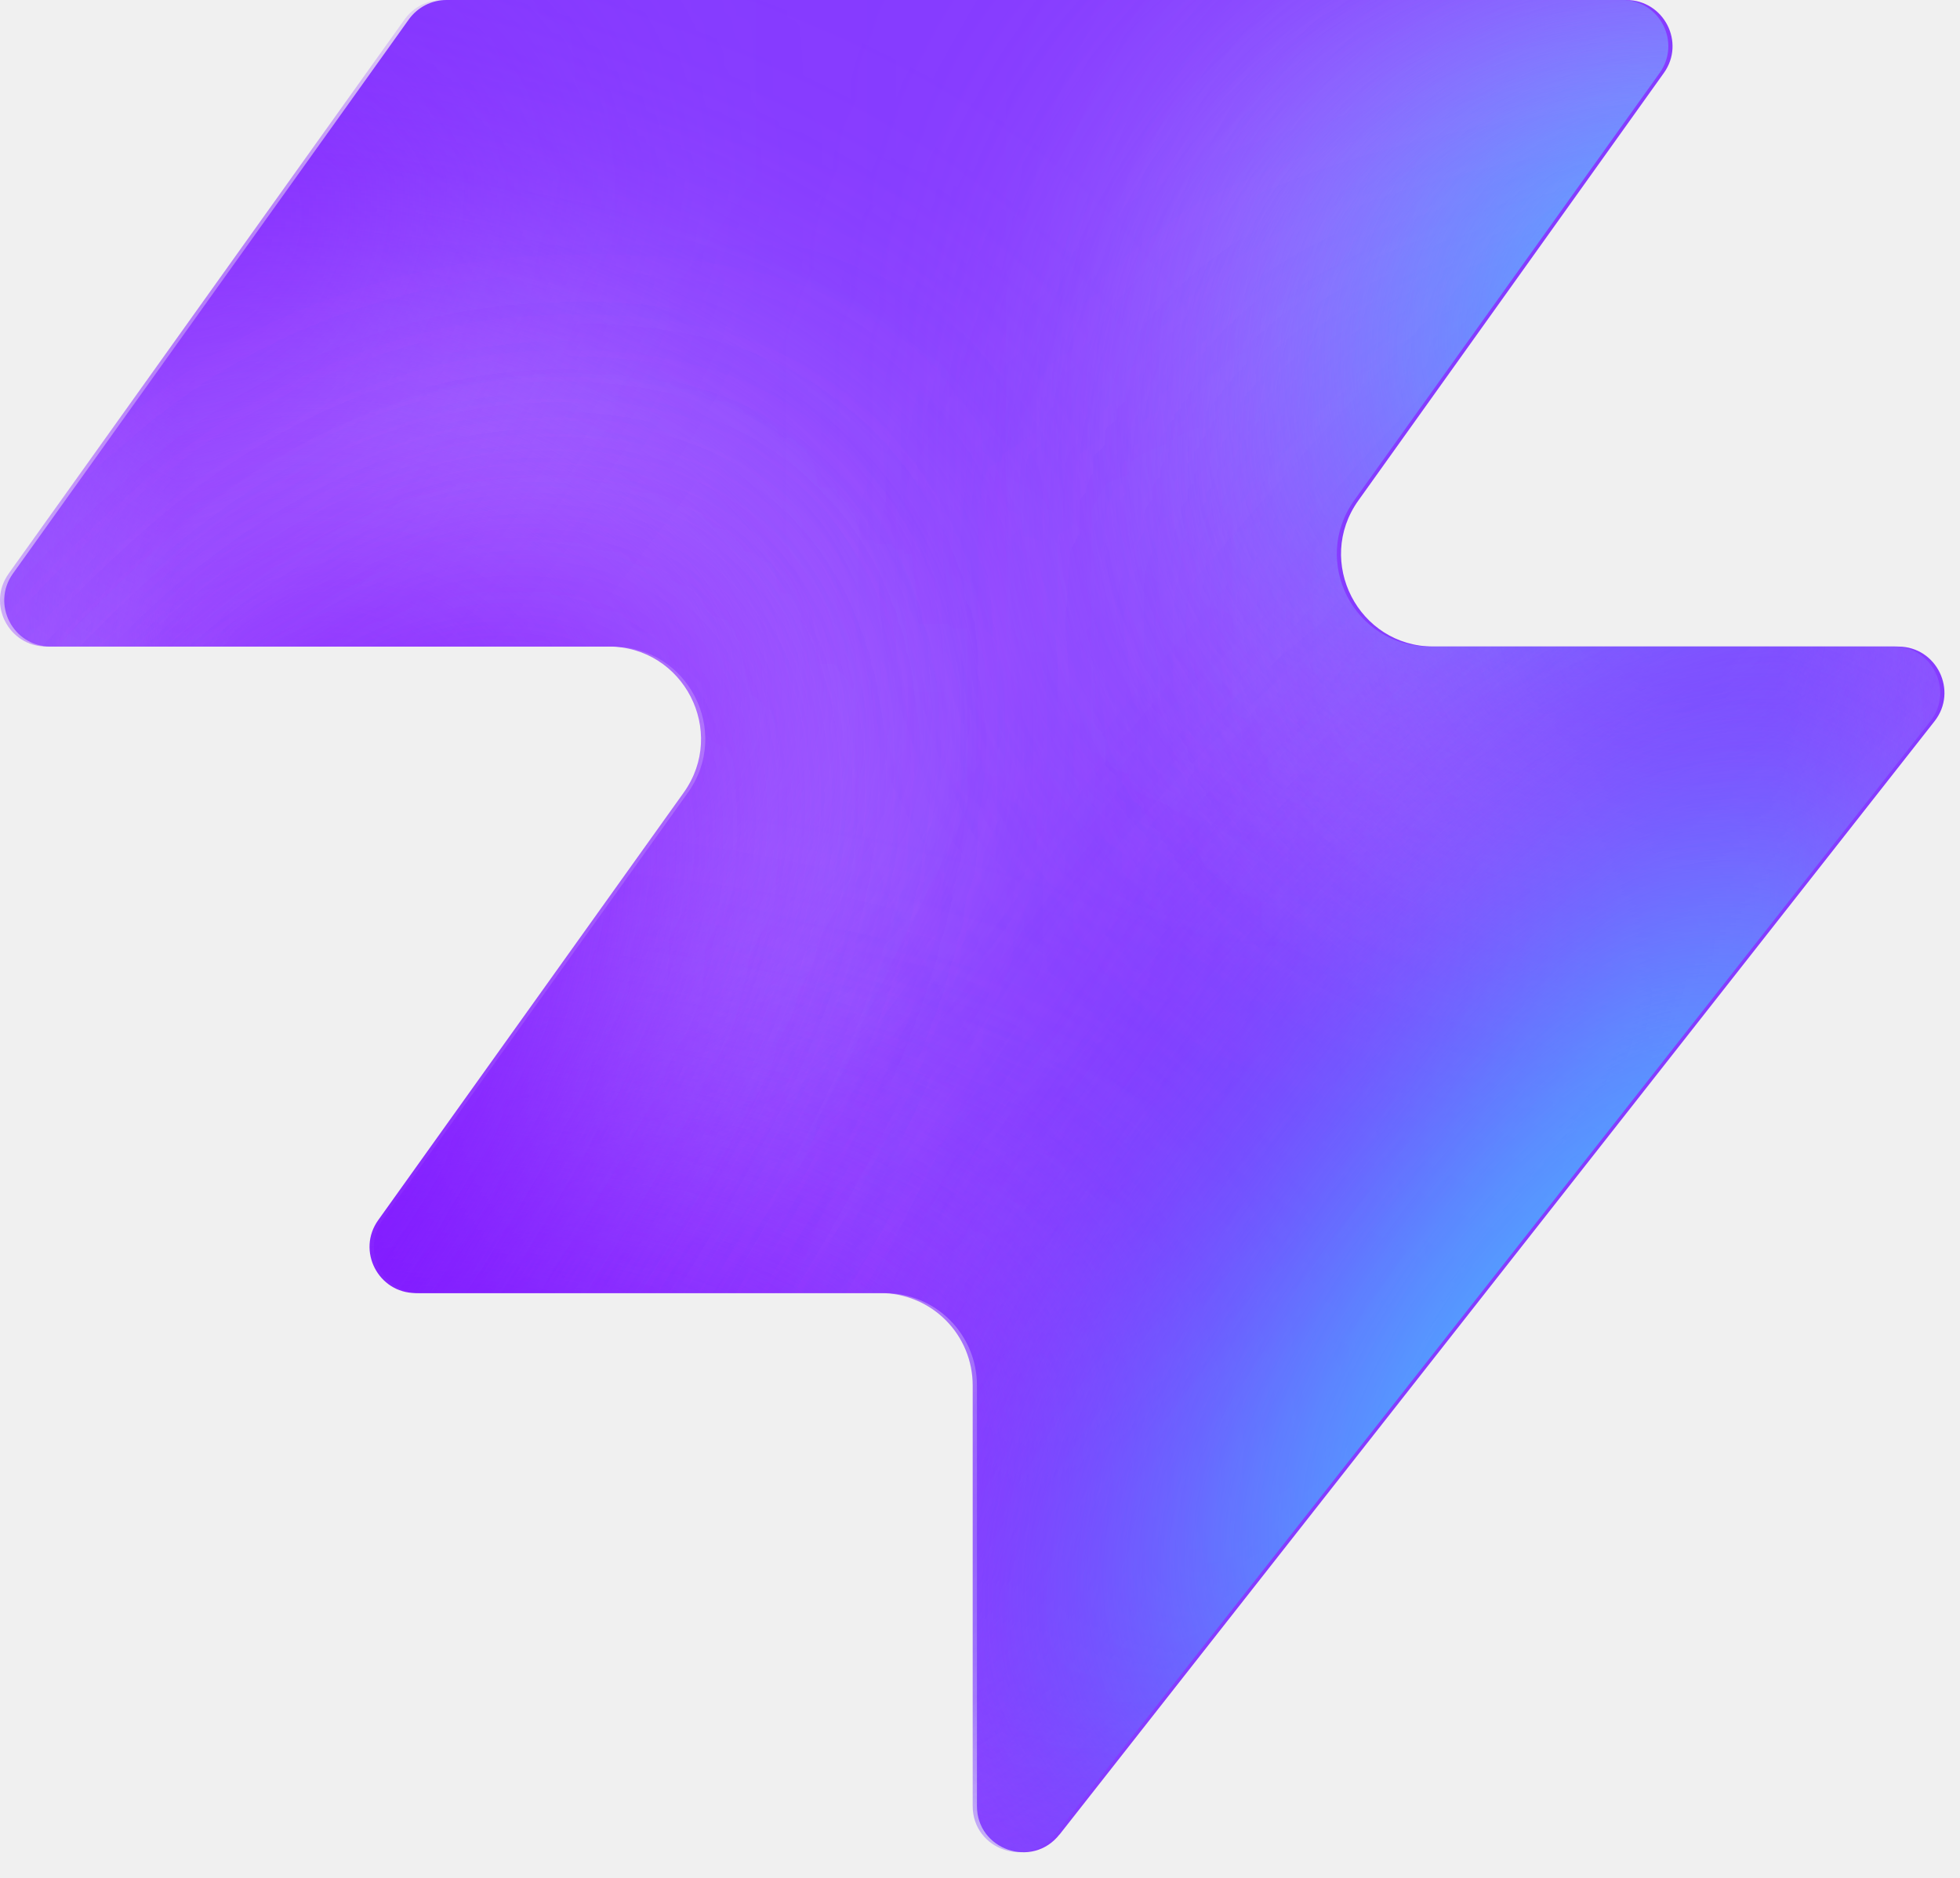
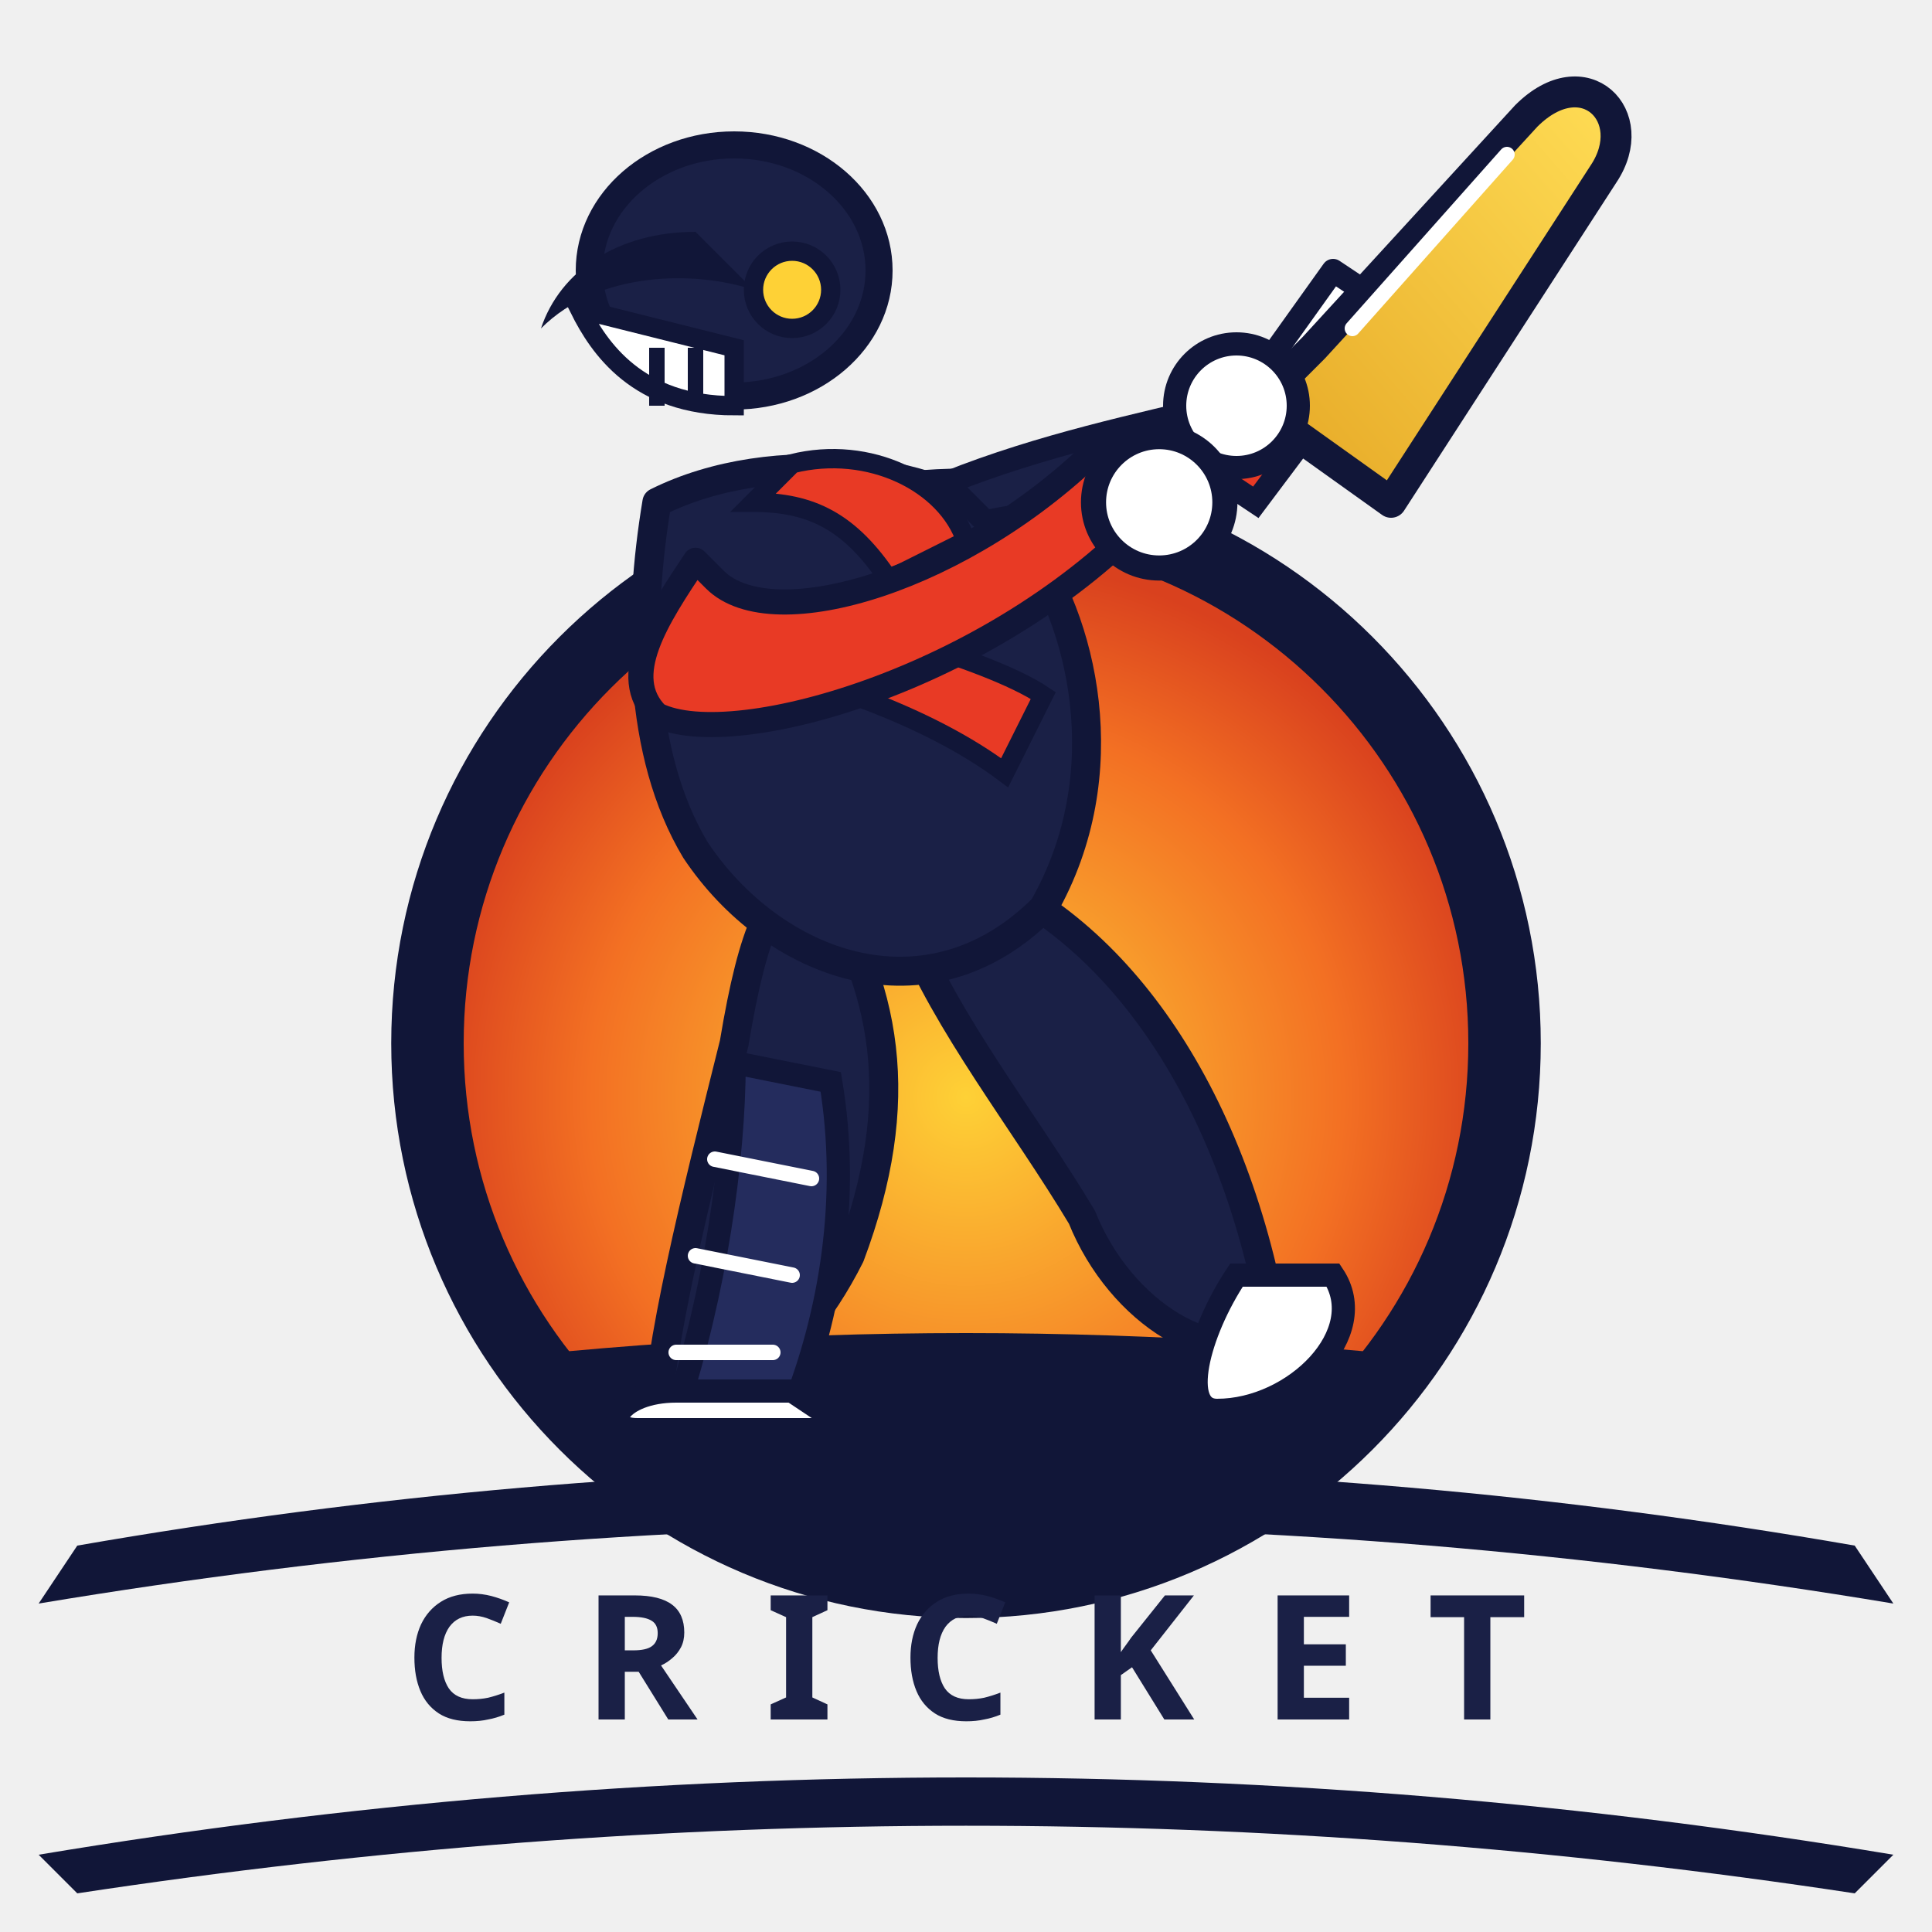
- <svg xmlns="http://www.w3.org/2000/svg" width="48" height="46" fill="none" viewBox="0 0 48 46">
-   <path fill="#863bff" d="M25.946 44.938c-.664.845-2.021.375-2.021-.698V33.937a2.26 2.26 0 0 0-2.262-2.262H10.287c-.92 0-1.456-1.04-.92-1.788l7.48-10.471c1.07-1.497 0-3.578-1.842-3.578H1.237c-.92 0-1.456-1.04-.92-1.788L10.013.474c.214-.297.556-.474.92-.474h28.894c.92 0 1.456 1.04.92 1.788l-7.48 10.471c-1.07 1.498 0 3.579 1.842 3.579h11.377c.943 0 1.473 1.088.89 1.83L25.947 44.94z" style="fill:#863bff;fill:color(display-p3 .525 .23 1);fill-opacity:1" />
-   <mask id="a" width="48" height="46" x="0" y="0" maskUnits="userSpaceOnUse" style="mask-type:alpha">
-     <path fill="#000" d="M25.842 44.938c-.664.844-2.021.375-2.021-.698V33.937a2.26 2.26 0 0 0-2.262-2.262H10.183c-.92 0-1.456-1.04-.92-1.788l7.48-10.471c1.07-1.498 0-3.579-1.842-3.579H1.133c-.92 0-1.456-1.04-.92-1.787L9.91.473c.214-.297.556-.474.92-.474h28.894c.92 0 1.456 1.04.92 1.788l-7.48 10.471c-1.07 1.498 0 3.578 1.842 3.578h11.377c.943 0 1.473 1.088.89 1.832L25.843 44.94z" style="fill:#000;fill-opacity:1" />
-   </mask>
-   <g mask="url(#a)">
-     <g filter="url(#b)">
-       <ellipse cx="5.508" cy="14.704" fill="#ede6ff" rx="5.508" ry="14.704" style="fill:#ede6ff;fill:color(display-p3 .927 .903 1);fill-opacity:1" transform="matrix(.00324 1 1 -.00324 -4.47 31.516)" />
-     </g>
-     <g filter="url(#c)">
-       <ellipse cx="10.399" cy="29.851" fill="#ede6ff" rx="10.399" ry="29.851" style="fill:#ede6ff;fill:color(display-p3 .927 .903 1);fill-opacity:1" transform="matrix(.00324 1 1 -.00324 -39.328 7.883)" />
-     </g>
-     <g filter="url(#d)">
-       <ellipse cx="5.508" cy="30.487" fill="#7e14ff" rx="5.508" ry="30.487" style="fill:#7e14ff;fill:color(display-p3 .492 .077 1);fill-opacity:1" transform="rotate(89.814 -25.913 -14.639)scale(1 -1)" />
-     </g>
-     <g filter="url(#e)">
-       <ellipse cx="5.508" cy="30.599" fill="#7e14ff" rx="5.508" ry="30.599" style="fill:#7e14ff;fill:color(display-p3 .492 .077 1);fill-opacity:1" transform="rotate(89.814 -32.644 -3.334)scale(1 -1)" />
-     </g>
-     <g filter="url(#f)">
-       <ellipse cx="5.508" cy="30.599" fill="#7e14ff" rx="5.508" ry="30.599" style="fill:#7e14ff;fill:color(display-p3 .492 .077 1);fill-opacity:1" transform="matrix(.00324 1 1 -.00324 -34.34 30.47)" />
-     </g>
-     <g filter="url(#g)">
-       <ellipse cx="14.072" cy="22.078" fill="#ede6ff" rx="14.072" ry="22.078" style="fill:#ede6ff;fill:color(display-p3 .927 .903 1);fill-opacity:1" transform="rotate(93.35 24.506 48.493)scale(-1 1)" />
-     </g>
-     <g filter="url(#h)">
-       <ellipse cx="3.47" cy="21.501" fill="#7e14ff" rx="3.47" ry="21.501" style="fill:#7e14ff;fill:color(display-p3 .492 .077 1);fill-opacity:1" transform="rotate(89.009 28.708 47.59)scale(-1 1)" />
-     </g>
-     <g filter="url(#i)">
-       <ellipse cx="3.47" cy="21.501" fill="#7e14ff" rx="3.47" ry="21.501" style="fill:#7e14ff;fill:color(display-p3 .492 .077 1);fill-opacity:1" transform="rotate(89.009 28.708 47.59)scale(-1 1)" />
-     </g>
-     <g filter="url(#j)">
-       <ellipse cx=".387" cy="8.972" fill="#7e14ff" rx="4.407" ry="29.108" style="fill:#7e14ff;fill:color(display-p3 .492 .077 1);fill-opacity:1" transform="rotate(39.51 .387 8.972)" />
-     </g>
-     <g filter="url(#k)">
-       <ellipse cx="47.523" cy="-6.092" fill="#7e14ff" rx="4.407" ry="29.108" style="fill:#7e14ff;fill:color(display-p3 .492 .077 1);fill-opacity:1" transform="rotate(37.892 47.523 -6.092)" />
-     </g>
-     <g filter="url(#l)">
-       <ellipse cx="41.412" cy="6.333" fill="#47bfff" rx="5.971" ry="9.665" style="fill:#47bfff;fill:color(display-p3 .28 .748 1);fill-opacity:1" transform="rotate(37.892 41.412 6.333)" />
-     </g>
-     <g filter="url(#m)">
-       <ellipse cx="-1.879" cy="38.332" fill="#7e14ff" rx="4.407" ry="29.108" style="fill:#7e14ff;fill:color(display-p3 .492 .077 1);fill-opacity:1" transform="rotate(37.892 -1.88 38.332)" />
-     </g>
-     <g filter="url(#n)">
-       <ellipse cx="-1.879" cy="38.332" fill="#7e14ff" rx="4.407" ry="29.108" style="fill:#7e14ff;fill:color(display-p3 .492 .077 1);fill-opacity:1" transform="rotate(37.892 -1.88 38.332)" />
-     </g>
-     <g filter="url(#o)">
-       <ellipse cx="35.651" cy="29.907" fill="#7e14ff" rx="4.407" ry="29.108" style="fill:#7e14ff;fill:color(display-p3 .492 .077 1);fill-opacity:1" transform="rotate(37.892 35.651 29.907)" />
-     </g>
-     <g filter="url(#p)">
-       <ellipse cx="38.418" cy="32.4" fill="#47bfff" rx="5.971" ry="15.297" style="fill:#47bfff;fill:color(display-p3 .28 .748 1);fill-opacity:1" transform="rotate(37.892 38.418 32.4)" />
-     </g>
+ <svg xmlns="http://www.w3.org/2000/svg" viewBox="0 0 100 100" width="100%" height="100%">
+   <defs>
+     <radialGradient id="sunGradient" cx="50%" cy="55%" r="50%">
+       <stop offset="0%" stop-color="#FED136" />
+       <stop offset="70%" stop-color="#F37023" />
+       <stop offset="100%" stop-color="#D9411E" />
+     </radialGradient>
+     <linearGradient id="batGradient" x1="0%" y1="100%" x2="100%" y2="0%">
+       <stop offset="0%" stop-color="#E5A624" />
+       <stop offset="100%" stop-color="#FFDD55" />
+     </linearGradient>
+     <clipPath id="circleClip">
+       <circle cx="50" cy="54" r="28" />
+     </clipPath>
+   </defs>
+   <g clip-path="url(#circleClip)">
+     <circle cx="50" cy="54" r="28" fill="url(#sunGradient)" stroke="#111638" stroke-width="4" />
+     <path d="M20 71 Q 50 67 80 71 L80 85 L20 85 Z" fill="#111638" />
  </g>
-   <defs>
-     <filter id="b" width="60.045" height="41.654" x="-19.77" y="16.149" color-interpolation-filters="sRGB" filterUnits="userSpaceOnUse">
-       <feFlood flood-opacity="0" result="BackgroundImageFix" />
-       <feBlend in="SourceGraphic" in2="BackgroundImageFix" result="shape" />
-       <feGaussianBlur result="effect1_foregroundBlur_2002_17158" stdDeviation="7.659" />
-     </filter>
-     <filter id="c" width="90.34" height="51.437" x="-54.613" y="-7.533" color-interpolation-filters="sRGB" filterUnits="userSpaceOnUse">
-       <feFlood flood-opacity="0" result="BackgroundImageFix" />
-       <feBlend in="SourceGraphic" in2="BackgroundImageFix" result="shape" />
-       <feGaussianBlur result="effect1_foregroundBlur_2002_17158" stdDeviation="7.659" />
-     </filter>
-     <filter id="d" width="79.355" height="29.4" x="-49.64" y="2.03" color-interpolation-filters="sRGB" filterUnits="userSpaceOnUse">
-       <feFlood flood-opacity="0" result="BackgroundImageFix" />
-       <feBlend in="SourceGraphic" in2="BackgroundImageFix" result="shape" />
-       <feGaussianBlur result="effect1_foregroundBlur_2002_17158" stdDeviation="4.596" />
-     </filter>
-     <filter id="e" width="79.579" height="29.4" x="-45.045" y="20.029" color-interpolation-filters="sRGB" filterUnits="userSpaceOnUse">
-       <feFlood flood-opacity="0" result="BackgroundImageFix" />
-       <feBlend in="SourceGraphic" in2="BackgroundImageFix" result="shape" />
-       <feGaussianBlur result="effect1_foregroundBlur_2002_17158" stdDeviation="4.596" />
-     </filter>
-     <filter id="f" width="79.579" height="29.4" x="-43.513" y="21.178" color-interpolation-filters="sRGB" filterUnits="userSpaceOnUse">
-       <feFlood flood-opacity="0" result="BackgroundImageFix" />
-       <feBlend in="SourceGraphic" in2="BackgroundImageFix" result="shape" />
-       <feGaussianBlur result="effect1_foregroundBlur_2002_17158" stdDeviation="4.596" />
-     </filter>
-     <filter id="g" width="74.749" height="58.852" x="15.756" y="-17.901" color-interpolation-filters="sRGB" filterUnits="userSpaceOnUse">
-       <feFlood flood-opacity="0" result="BackgroundImageFix" />
-       <feBlend in="SourceGraphic" in2="BackgroundImageFix" result="shape" />
-       <feGaussianBlur result="effect1_foregroundBlur_2002_17158" stdDeviation="7.659" />
-     </filter>
-     <filter id="h" width="61.377" height="25.362" x="23.548" y="2.284" color-interpolation-filters="sRGB" filterUnits="userSpaceOnUse">
-       <feFlood flood-opacity="0" result="BackgroundImageFix" />
-       <feBlend in="SourceGraphic" in2="BackgroundImageFix" result="shape" />
-       <feGaussianBlur result="effect1_foregroundBlur_2002_17158" stdDeviation="4.596" />
-     </filter>
-     <filter id="i" width="61.377" height="25.362" x="23.548" y="2.284" color-interpolation-filters="sRGB" filterUnits="userSpaceOnUse">
-       <feFlood flood-opacity="0" result="BackgroundImageFix" />
-       <feBlend in="SourceGraphic" in2="BackgroundImageFix" result="shape" />
-       <feGaussianBlur result="effect1_foregroundBlur_2002_17158" stdDeviation="4.596" />
-     </filter>
-     <filter id="j" width="56.045" height="63.649" x="-27.636" y="-22.853" color-interpolation-filters="sRGB" filterUnits="userSpaceOnUse">
-       <feFlood flood-opacity="0" result="BackgroundImageFix" />
-       <feBlend in="SourceGraphic" in2="BackgroundImageFix" result="shape" />
-       <feGaussianBlur result="effect1_foregroundBlur_2002_17158" stdDeviation="4.596" />
-     </filter>
-     <filter id="k" width="54.814" height="64.646" x="20.116" y="-38.415" color-interpolation-filters="sRGB" filterUnits="userSpaceOnUse">
-       <feFlood flood-opacity="0" result="BackgroundImageFix" />
-       <feBlend in="SourceGraphic" in2="BackgroundImageFix" result="shape" />
-       <feGaussianBlur result="effect1_foregroundBlur_2002_17158" stdDeviation="4.596" />
-     </filter>
-     <filter id="l" width="33.541" height="35.313" x="24.641" y="-11.323" color-interpolation-filters="sRGB" filterUnits="userSpaceOnUse">
-       <feFlood flood-opacity="0" result="BackgroundImageFix" />
-       <feBlend in="SourceGraphic" in2="BackgroundImageFix" result="shape" />
-       <feGaussianBlur result="effect1_foregroundBlur_2002_17158" stdDeviation="4.596" />
-     </filter>
-     <filter id="m" width="54.814" height="64.646" x="-29.286" y="6.009" color-interpolation-filters="sRGB" filterUnits="userSpaceOnUse">
-       <feFlood flood-opacity="0" result="BackgroundImageFix" />
-       <feBlend in="SourceGraphic" in2="BackgroundImageFix" result="shape" />
-       <feGaussianBlur result="effect1_foregroundBlur_2002_17158" stdDeviation="4.596" />
-     </filter>
-     <filter id="n" width="54.814" height="64.646" x="-29.286" y="6.009" color-interpolation-filters="sRGB" filterUnits="userSpaceOnUse">
-       <feFlood flood-opacity="0" result="BackgroundImageFix" />
-       <feBlend in="SourceGraphic" in2="BackgroundImageFix" result="shape" />
-       <feGaussianBlur result="effect1_foregroundBlur_2002_17158" stdDeviation="4.596" />
-     </filter>
-     <filter id="o" width="54.814" height="64.646" x="8.244" y="-2.416" color-interpolation-filters="sRGB" filterUnits="userSpaceOnUse">
-       <feFlood flood-opacity="0" result="BackgroundImageFix" />
-       <feBlend in="SourceGraphic" in2="BackgroundImageFix" result="shape" />
-       <feGaussianBlur result="effect1_foregroundBlur_2002_17158" stdDeviation="4.596" />
-     </filter>
-     <filter id="p" width="39.409" height="43.623" x="18.713" y="10.588" color-interpolation-filters="sRGB" filterUnits="userSpaceOnUse">
-       <feFlood flood-opacity="0" result="BackgroundImageFix" />
-       <feBlend in="SourceGraphic" in2="BackgroundImageFix" result="shape" />
-       <feGaussianBlur result="effect1_foregroundBlur_2002_17158" stdDeviation="4.596" />
-     </filter>
-   </defs>
+   <circle cx="50" cy="54" r="28" fill="none" stroke="#111638" stroke-width="3.5" />
+   <path d="M64 21 L69 14 L72 16 L67 23 Z" fill="#FFFFFF" stroke="#111638" stroke-width="1.2" stroke-linejoin="round" />
+   <path d="M62 24 L65 20 L68 22 L65 26 Z" fill="#E83A25" stroke="#111638" stroke-width="1.2" />
+   <path d="M68 18 L79 6 C82 3 85 6 83 9 L72 26 L65 21 Z" fill="url(#batGradient)" stroke="#111638" stroke-width="1.6" stroke-linejoin="round" />
+   <path d="M70 17 L78 8" stroke="#FFFFFF" stroke-width="0.8" stroke-linecap="round" />
+   <g id="batsman">
+     <path d="M50 45 C58 48 64 57 66 69 C63 71 58 68 56 63 C53 58 49 53 47 48 Z" fill="#1A2046" stroke="#111638" stroke-width="1.5" stroke-linejoin="round" />
+     <path d="M64 66 L69 66 C71 69 67 73 63 73 C61 73 62 69 64 66 Z" fill="#FFFFFF" stroke="#111638" stroke-width="1.2" />
+     <path d="M42 45 C46 51 47 57 44 65 C41 71 36 74 34 74 C34 70 36 62 38 54 C39 48 40 46 42 45 Z" fill="#1A2046" stroke="#111638" stroke-width="1.5" stroke-linejoin="round" />
+     <path d="M43 56 C44 62 43 68 41 73 L35 73 C37 67 38 60 38 55 Z" fill="#242C5D" stroke="#111638" stroke-width="1.2" />
+     <path d="M37 60 L42 61 M36 65 L41 66 M35 70 L40 70" stroke="#FFFFFF" stroke-width="0.8" stroke-linecap="round" />
+     <path d="M41 72 L44 74 L33 74 C31 74 32 72 35 72 Z" fill="#FFFFFF" stroke="#111638" stroke-width="1.2" />
+     <path d="M34 26 C40 23 49 24 53 28 C56 32 58 40 54 47 C48 53 40 50 36 44 C33 39 33 32 34 26 Z" fill="#1A2046" stroke="#111638" stroke-width="1.5" stroke-linejoin="round" />
+     <path d="M41 24 C45 23 49 25 50 28 L46 30 C44 27 42 26 39 26 Z" fill="#E83A25" stroke="#111638" stroke-width="1" />
+     <path d="M39 31 C43 32 51 34 54 36 L52 40 C48 37 42 35 37 34 Z" fill="#E83A25" stroke="#111638" stroke-width="1" />
+     <path d="M51 27 C56 26 62 26 64 24 L63 21 C59 22 54 23 49 25 Z" fill="#1A2046" stroke="#111638" stroke-width="1.2" />
+     <circle cx="64" cy="21" r="3.2" fill="#FFFFFF" stroke="#111638" stroke-width="1.2" />
+     <path d="M36 29 C34 32 32 35 34 37 C38 39 52 35 60 26 L57 23 C50 30 40 33 37 30 Z" fill="#E83A25" stroke="#111638" stroke-width="1.3" stroke-linejoin="round" />
+     <circle cx="60" cy="26" r="3.4" fill="#FFFFFF" stroke="#111638" stroke-width="1.3" />
+     <ellipse cx="38" cy="14" rx="7.5" ry="6.5" fill="#1A2046" stroke="#111638" stroke-width="1.4" />
+     <path d="M30 16 L38 18 L38 21 C33 21 31 18 30 16 Z" fill="#FFFFFF" stroke="#111638" stroke-width="1" />
+     <path d="M34 18 L34 21 M36 18 L36 21" stroke="#111638" stroke-width="0.8" />
+     <path d="M28 17 C31 14 36 14 39 15 L36 12 C32 12 29 14 28 17 Z" fill="#111638" />
+     <circle cx="41" cy="15" r="2" fill="#FED136" stroke="#111638" stroke-width="1" />
+   </g>
+   <path d="M4 80 Q 50 72 96 80 L98 83 Q 50 75 2 83 Z" fill="#111638" />
+   <path d="M2 96 Q 50 88 98 96 L96 98 Q 50 91 4 98 Z" fill="#111638" />
+   <text x="50" y="89" font-family="'Arial Black', 'Impact', sans-serif" font-size="9" font-weight="900" letter-spacing="3.5" fill="#1A2046" text-anchor="middle" alignment-baseline="middle">
+     CRICKET
+   </text>
</svg>
